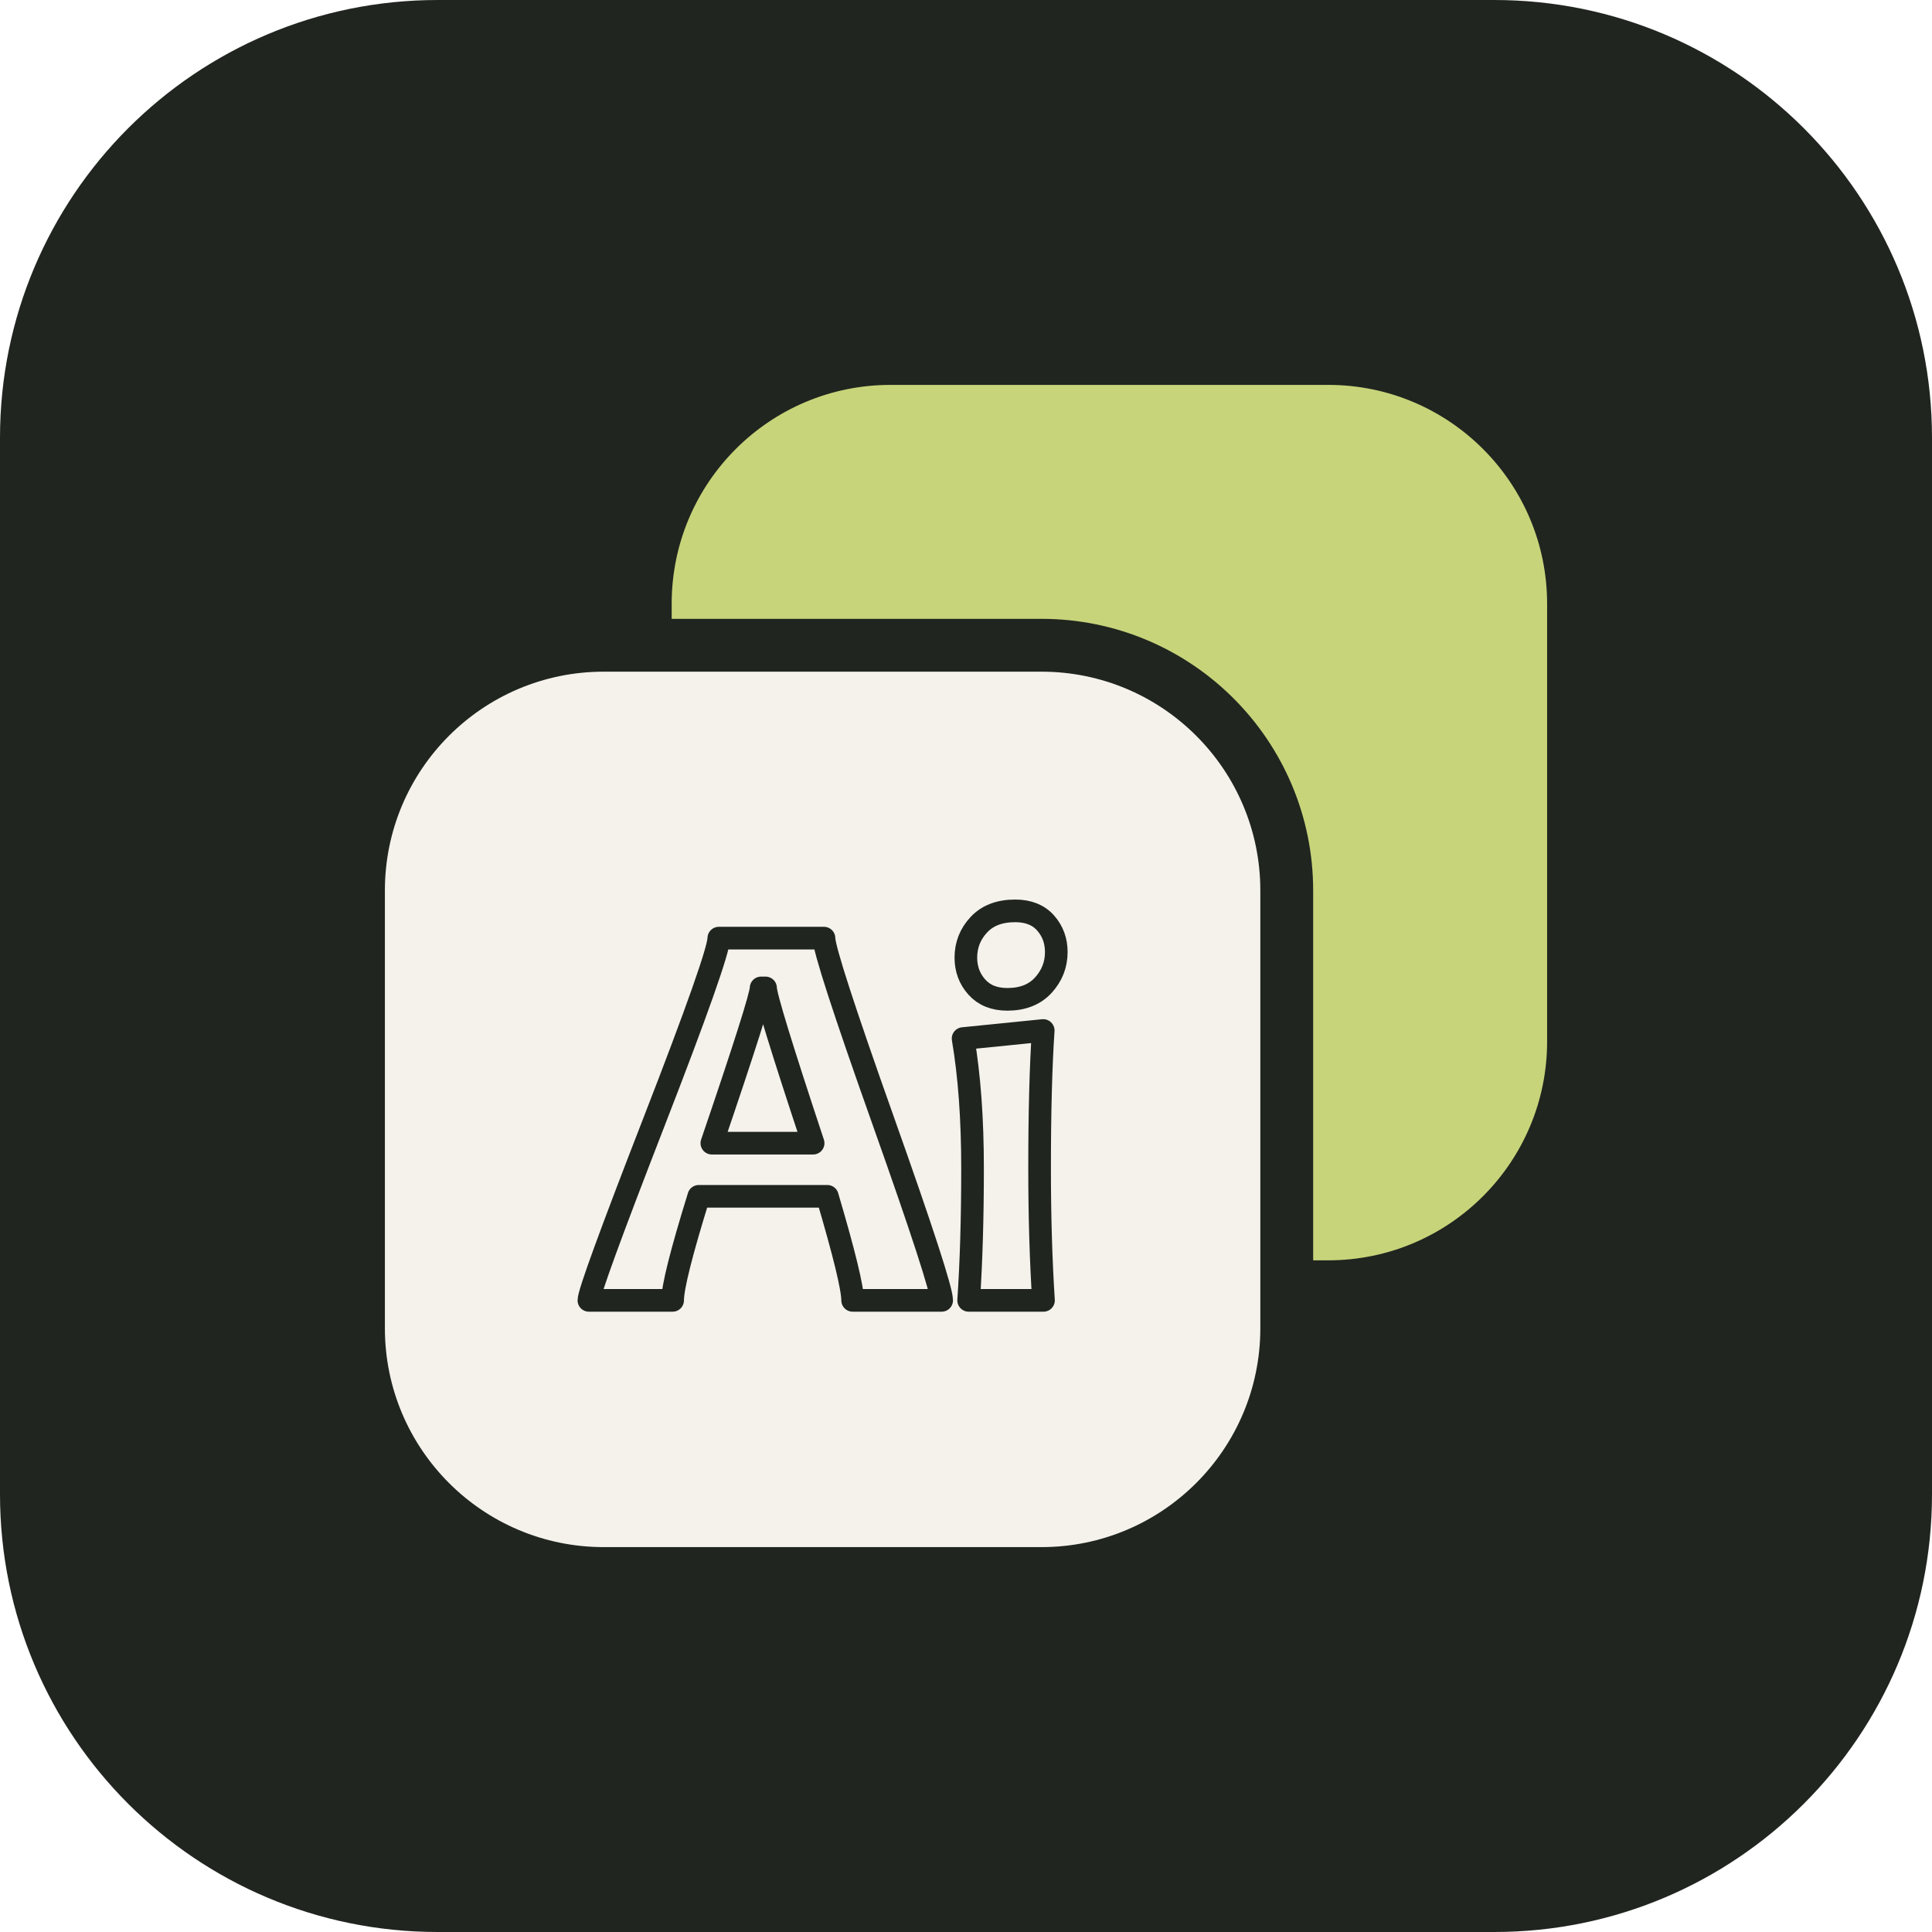
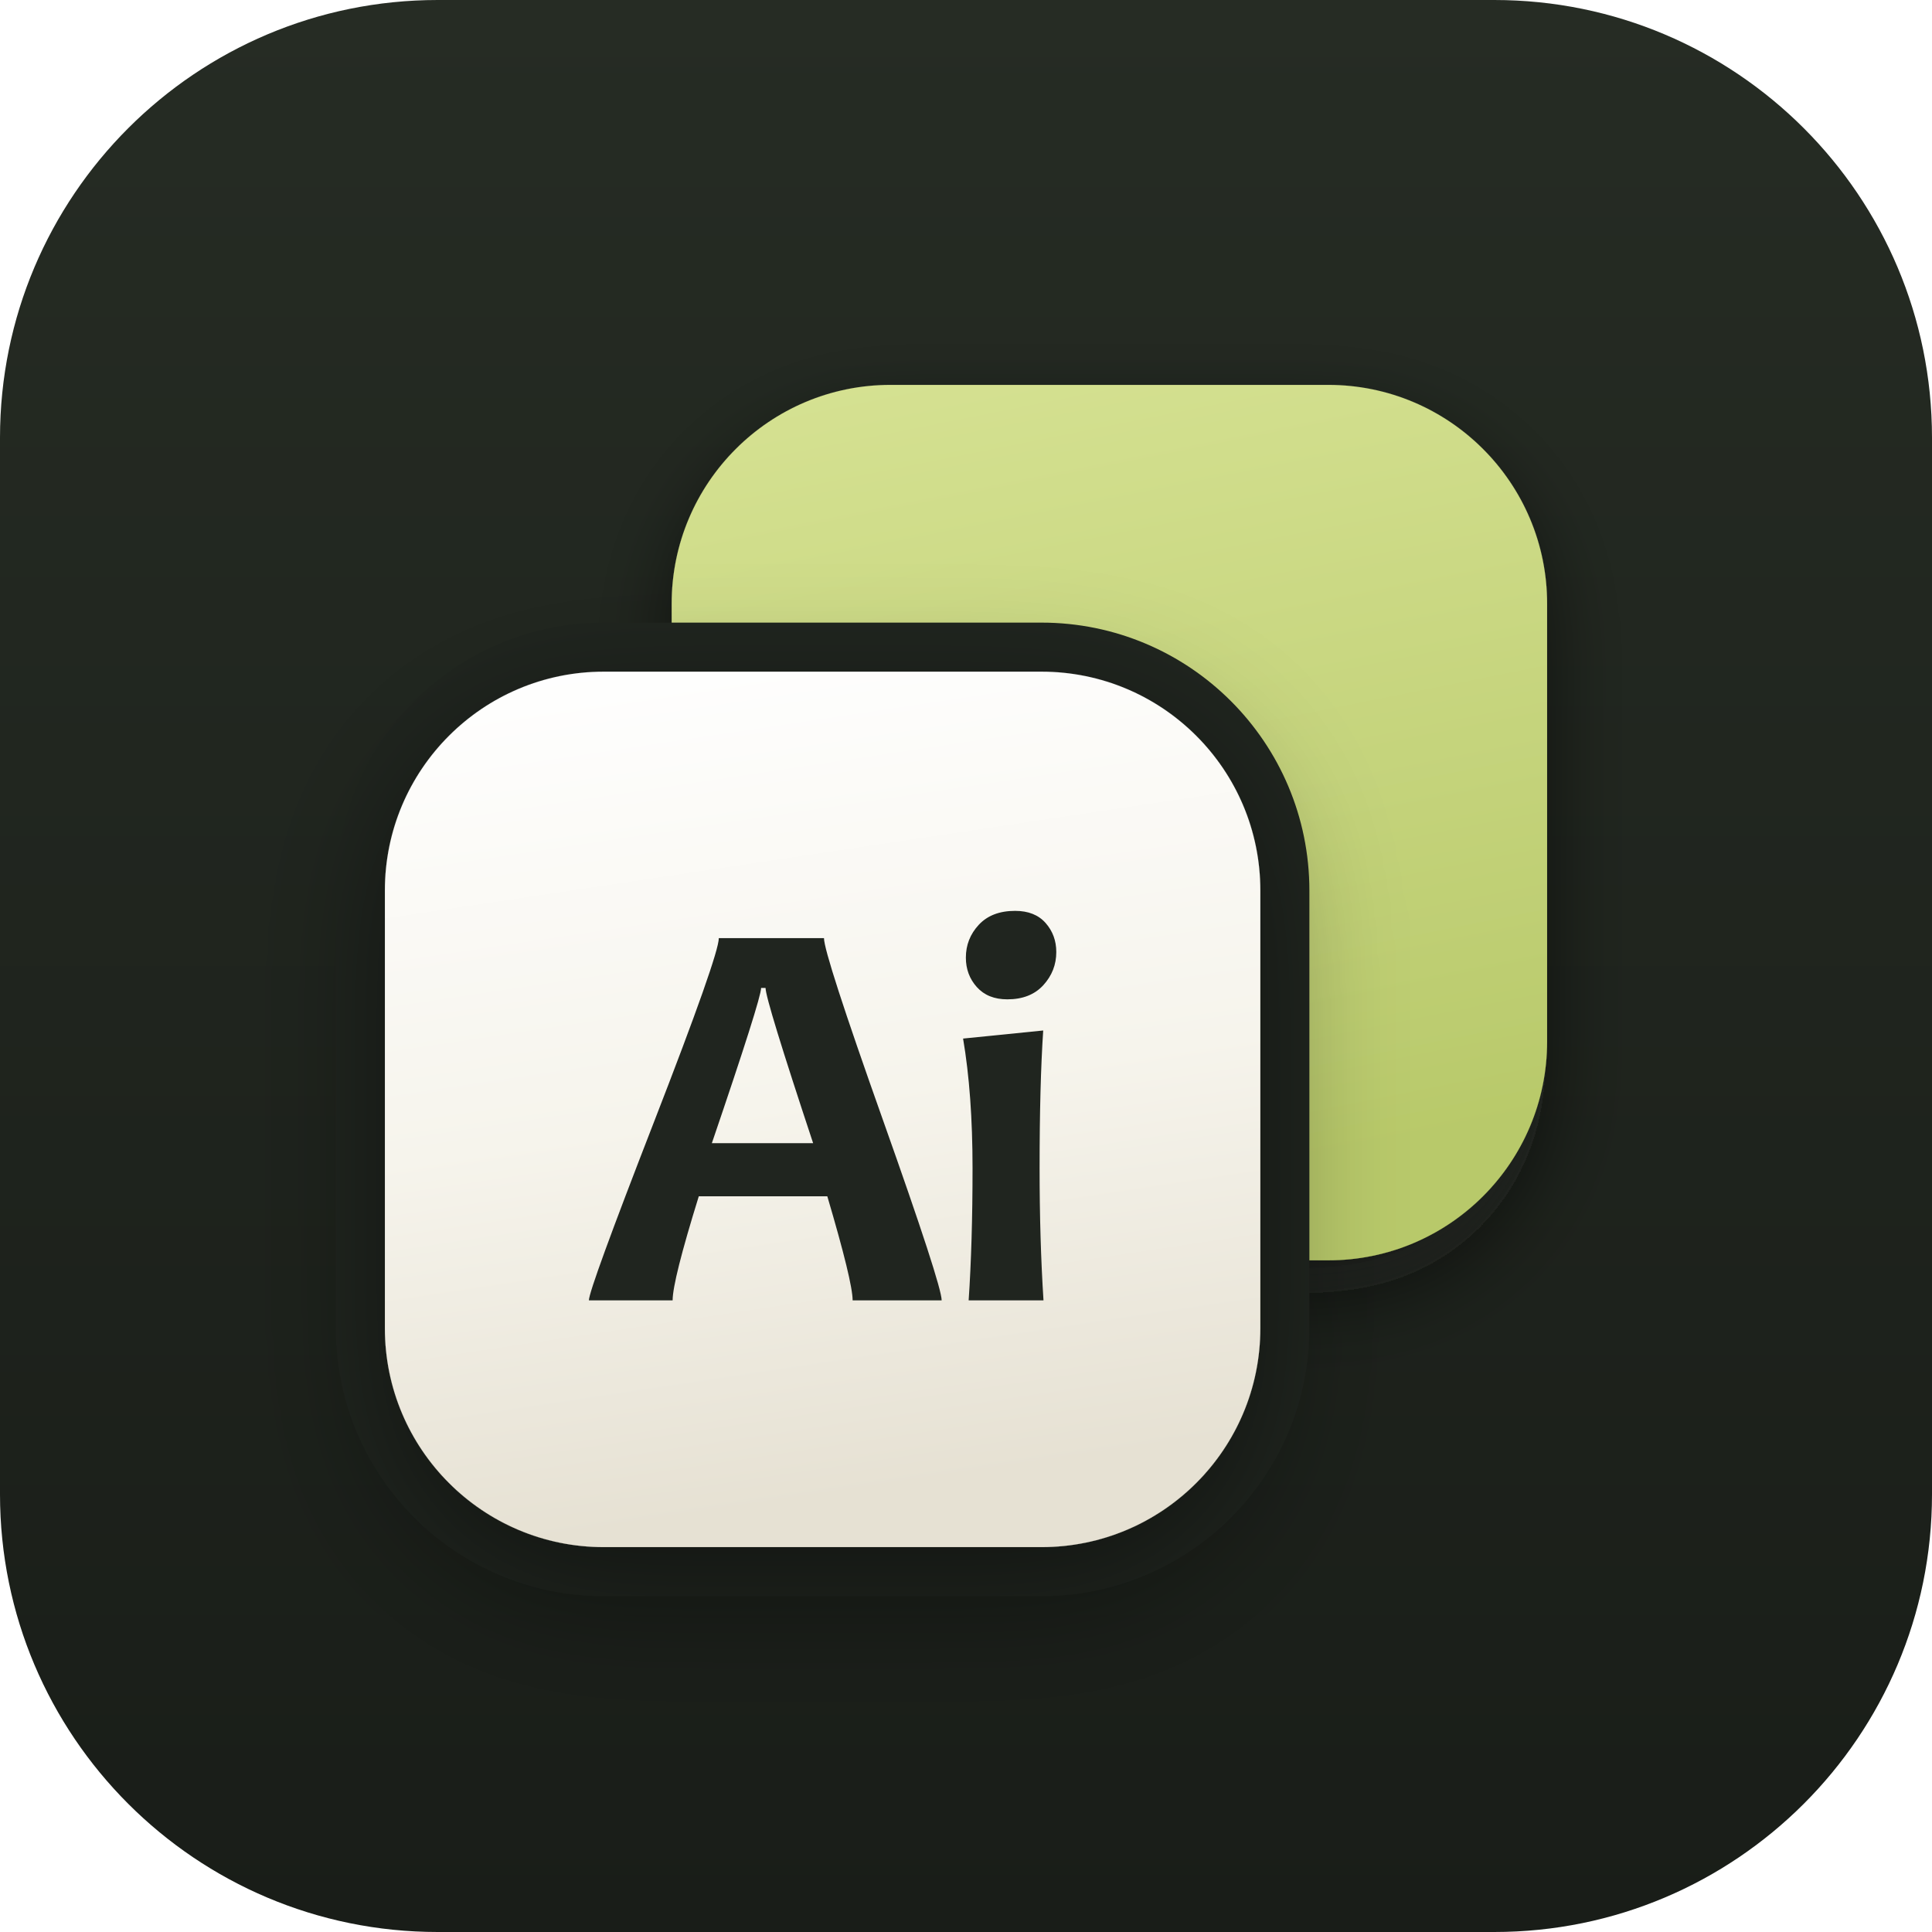
<svg xmlns="http://www.w3.org/2000/svg" viewBox="0 0 512 512" width="512" height="512" role="img" aria-label="影序 YINGXU">
-   <rect width="512" height="512" rx="116" fill="#20251f" />
-   <g id="window-back">
-     <rect x="178" y="102" width="232" height="232" rx="58" fill="#c7d47a" />
+   <defs>
+     <linearGradient id="tile" x1="0" y1="0" x2="0" y2="1">
+       <stop offset="0" stop-color="#262c24" />
+       <stop offset="1" stop-color="#191d18" />
+     </linearGradient>
+     <linearGradient id="lime" x1="0" y1="0" x2="0.2" y2="1">
+       <stop offset="0" stop-color="#d6e293" />
+       <stop offset="1" stop-color="#b8c96a" />
+     </linearGradient>
+     <linearGradient id="paper" x1="0" y1="0" x2="0.15" y2="1">
+       <stop offset="0" stop-color="#ffffff" />
+       <stop offset="0.55" stop-color="#f6f4ec" />
+       <stop offset="1" stop-color="#e6e1d3" />
+     </linearGradient>
+     <filter id="shadeLime" x="-30%" y="-30%" width="160%" height="180%">
+       <feDropShadow dx="0" dy="9" stdDeviation="11" flood-color="#0b0d0a" flood-opacity="0.55" />
+     </filter>
+     <filter id="shadePaper" x="-30%" y="-30%" width="160%" height="180%">
+       <feDropShadow dx="0" dy="11" stdDeviation="18" flood-color="#0b0d0a" flood-opacity="0.45" />
+     </filter>
+   </defs>
+   <g id="background">
+     <rect width="512" height="512" rx="116" fill="url(#tile)" />
  </g>
-   <g id="window-front">
-     <rect x="102" y="178" width="232" height="232" rx="58" fill="none" stroke="#20251f" stroke-width="28" />
-     <rect x="102" y="178" width="232" height="232" rx="58" fill="#f4f2eb" />
+   <g id="window-back" filter="url(#shadeLime)">
+     <rect x="178" y="102" width="232" height="232" rx="58" fill="url(#lime)" />
+   </g>
+   <rect x="102" y="178" width="232" height="232" rx="58" fill="none" stroke="#20251f" stroke-width="26" />
+   <g id="window-front" filter="url(#shadePaper)">
+     <rect x="102" y="178" width="232" height="232" rx="58" fill="url(#paper)" />
  </g>
  <g id="ai-mark" transform="translate(155.25 344.61) scale(0.07373 -0.07373)">
    <g transform="translate(0 0)">
-       <path d="M1279 0H959Q959 66 868 374H406Q312 71 312 0H11Q11 39 244.5 640.0Q478 1241 478 1302H856Q856 1245 1067.5 649.5Q1279 54 1279 0ZM817 565Q646 1081 646 1123H630Q630 1084 453 565Z" fill="none" stroke="#20251f" stroke-width="81.38" stroke-linejoin="round" />
+       <path d="M1279 0H959Q959 66 868 374H406Q312 71 312 0H11Q11 39 244.5 640.0Q478 1241 478 1302H856Q856 1245 1067.5 649.5Q1279 54 1279 0ZM817 565Q646 1081 646 1123H630Q630 1084 453 565Z" fill="#20251f" />
    </g>
    <g transform="translate(1250 0)">
-       <path d="M395 0H126Q140 207 140 475Q140 741 106 941L394 970Q381 776 381 475Q381 218 395 0ZM441 1252Q441 1184 394.5 1133.0Q348 1082 265 1082Q195 1082 155.5 1126.0Q116 1170 116 1232Q116 1300 162.5 1350.0Q209 1400 293 1400Q364 1400 402.5 1356.5Q441 1313 441 1252Z" fill="none" stroke="#20251f" stroke-width="81.38" stroke-linejoin="round" />
+       <path d="M395 0H126Q140 207 140 475Q140 741 106 941L394 970Q381 776 381 475Q381 218 395 0ZM441 1252Q441 1184 394.5 1133.0Q348 1082 265 1082Q195 1082 155.5 1126.0Q116 1170 116 1232Q116 1300 162.5 1350.0Q209 1400 293 1400Q364 1400 402.5 1356.5Q441 1313 441 1252Z" fill="#20251f" />
    </g>
  </g>
</svg>
